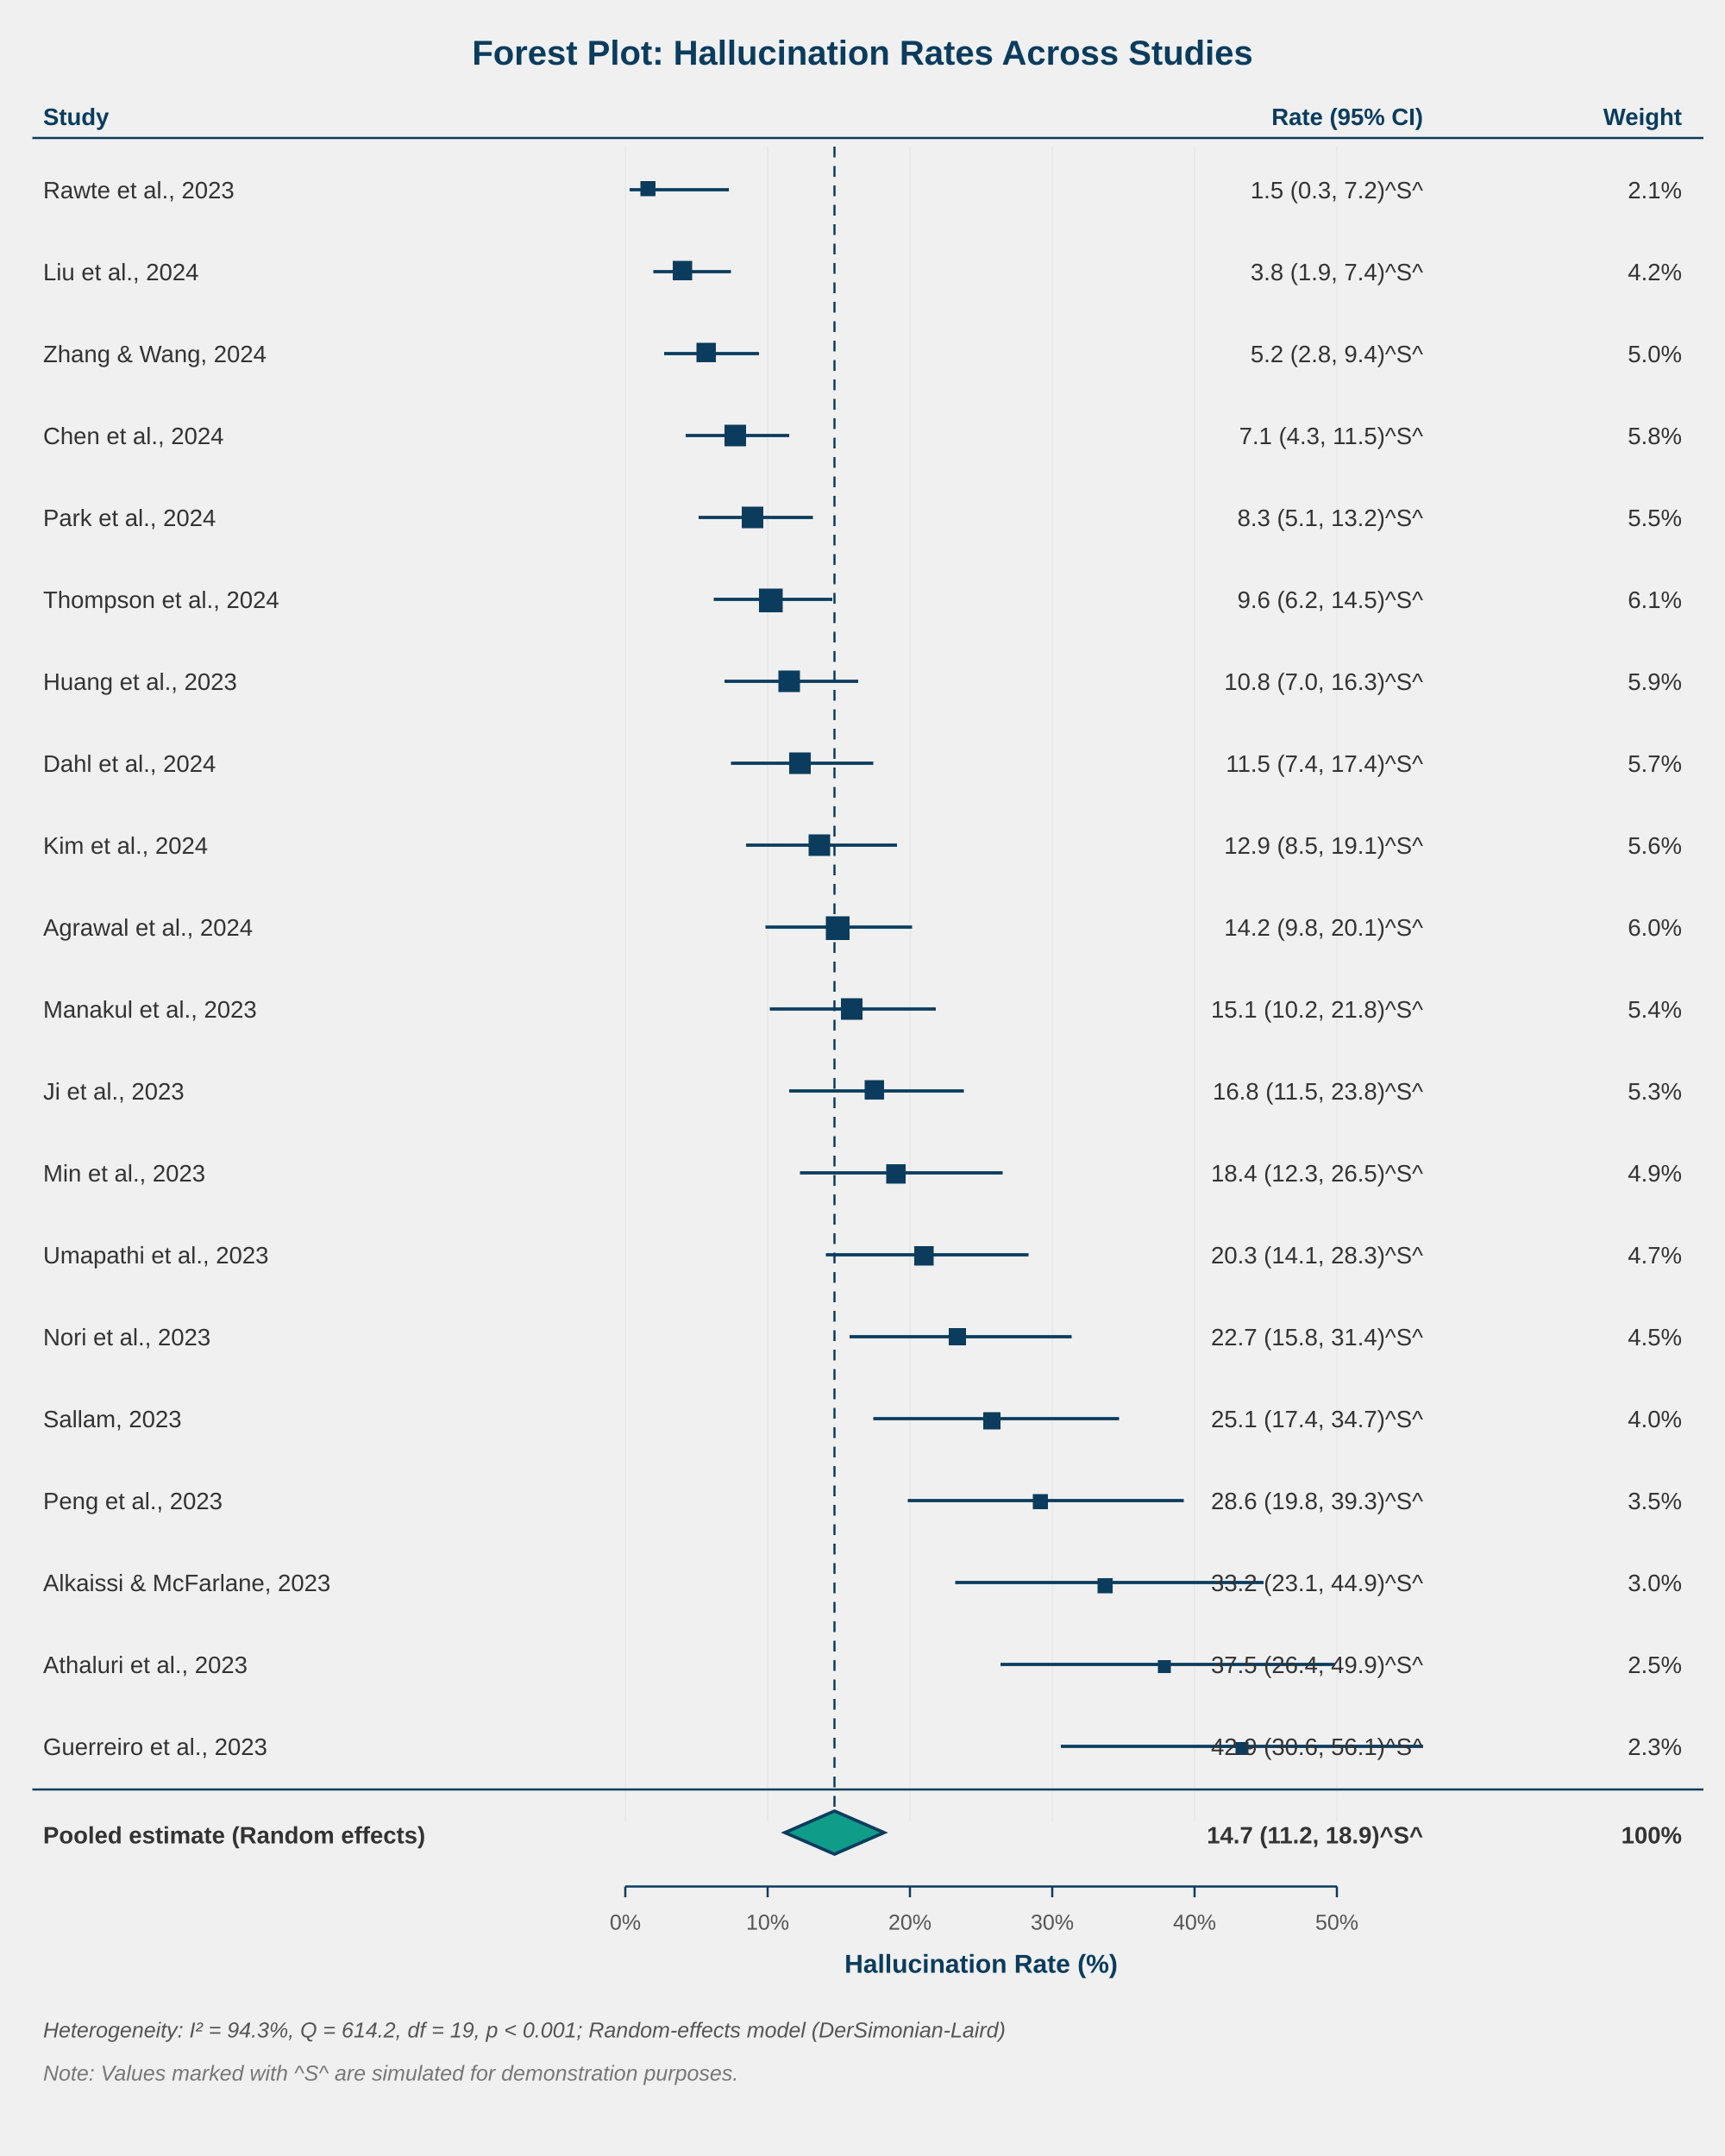
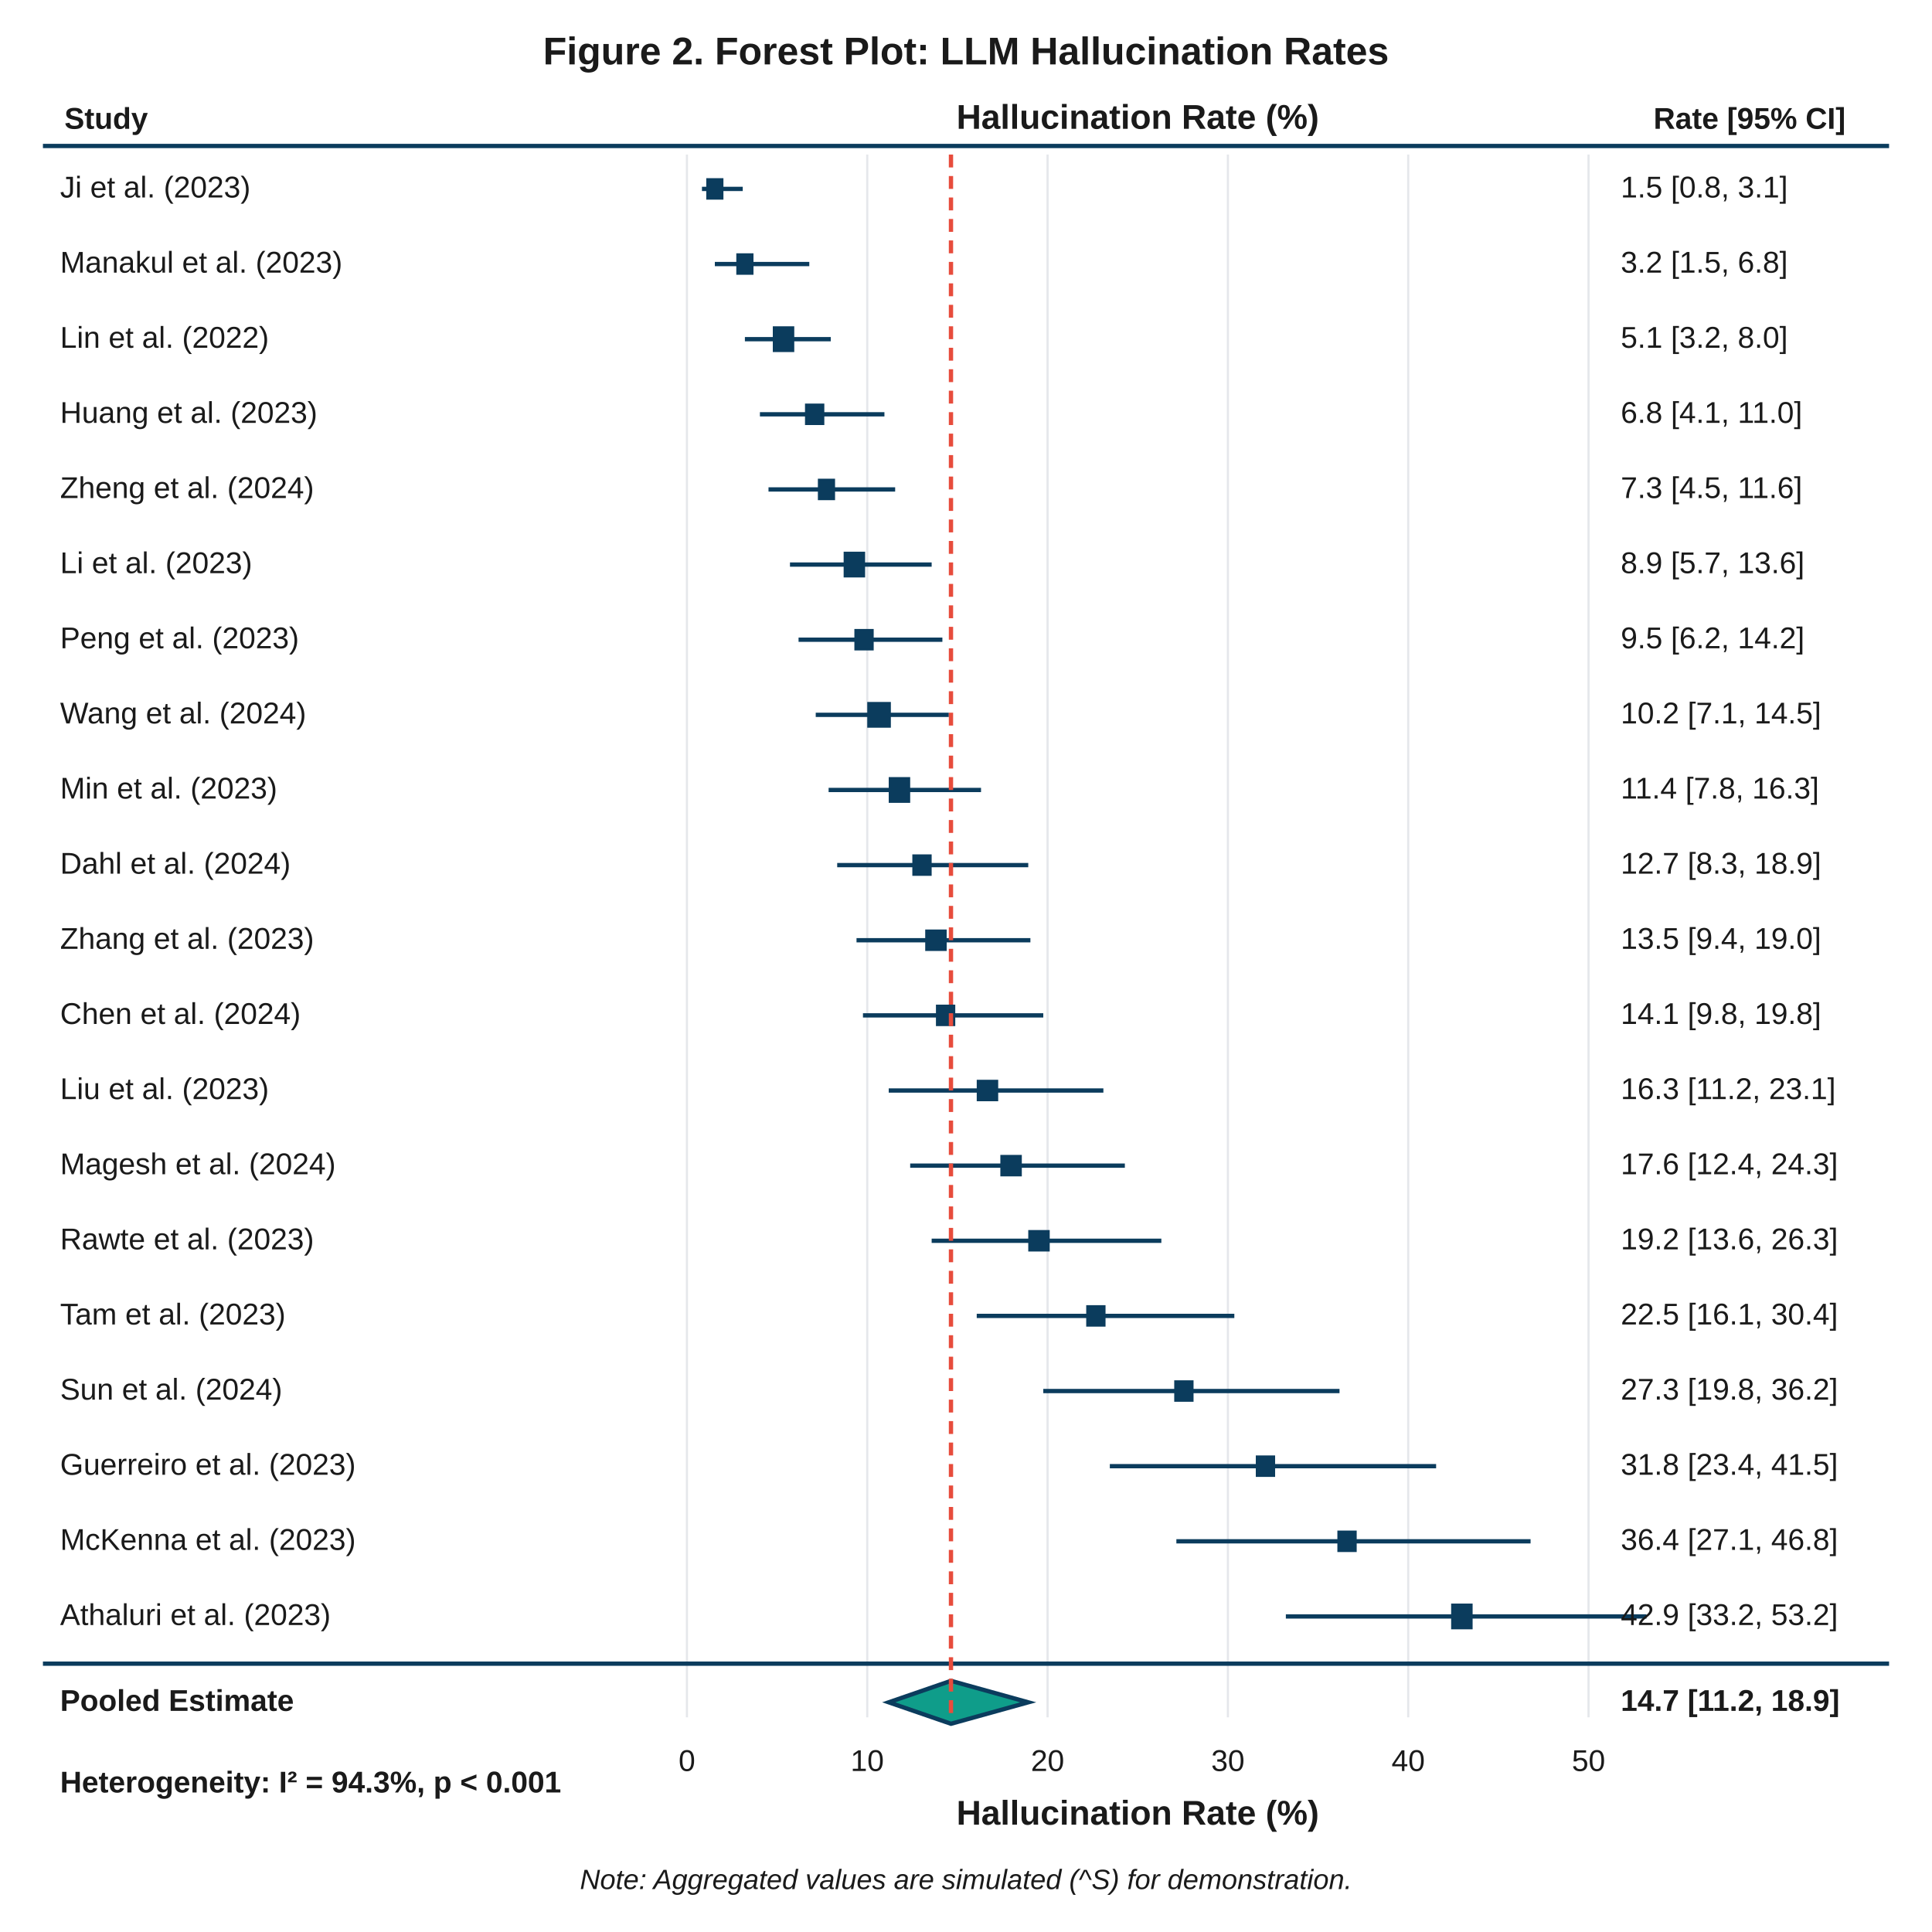
- <svg xmlns="http://www.w3.org/2000/svg" width="800" height="1000" viewBox="0 0 800 1000" font-family="Arial, Helvetica, sans-serif">
+ <svg xmlns="http://www.w3.org/2000/svg" width="900" height="900" viewBox="0 0 900 900">
  <defs>
    <style>
-       .title { font-size: 16px; font-weight: bold; fill: #0B3C5D; }
-       .study-label { font-size: 11px; fill: #333; }
-       .stat-label { font-size: 11px; fill: #333; text-anchor: end; }
-       .axis-label { font-size: 12px; fill: #0B3C5D; font-weight: bold; }
-       .axis-tick { font-size: 10px; fill: #555; }
-       .grid { stroke: #E5E7EB; stroke-width: 0.5; }
-       .ci-line { stroke: #0B3C5D; stroke-width: 1.5; }
-       .pooled-line { stroke: #0B3C5D; stroke-width: 1; stroke-dasharray: 5,4; }
-       .heterogeneity { font-size: 10px; fill: #555; font-style: italic; }
-       .note { font-size: 10px; fill: #777; font-style: italic; }
-       .header { font-size: 11px; font-weight: bold; fill: #0B3C5D; }
+       text { font-family: Arial, Helvetica, sans-serif; fill: #1a1a1a; }
    </style>
  </defs>
-   <text x="400" y="30" text-anchor="middle" class="title">Forest Plot: Hallucination Rates Across Studies</text>
-   <text x="20" y="58" class="header">Study</text>
-   <text x="660" y="58" class="header" text-anchor="end">Rate (95% CI)</text>
-   <text x="780" y="58" class="header" text-anchor="end">Weight</text>
-   <line x1="15" y1="64" x2="790" y2="64" stroke="#0B3C5D" stroke-width="1" />
-   <line x1="290" y1="68" x2="290" y2="845" class="grid" />
-   <line x1="356" y1="68" x2="356" y2="845" class="grid" />
-   <line x1="422" y1="68" x2="422" y2="845" class="grid" />
-   <line x1="488" y1="68" x2="488" y2="845" class="grid" />
-   <line x1="554" y1="68" x2="554" y2="845" class="grid" />
-   <line x1="620" y1="68" x2="620" y2="845" class="grid" />
-   <line x1="387" y1="68" x2="387" y2="845" class="pooled-line" />
-   <text x="20" y="92" class="study-label">Rawte et al., 2023</text>
-   <line x1="292" y1="88" x2="338" y2="88" class="ci-line" />
-   <rect x="297" y="84" width="7" height="7" fill="#0B3C5D" />
-   <text x="660" y="92" class="stat-label">1.5 (0.3, 7.2)^S^</text>
-   <text x="780" y="92" class="stat-label">2.1%</text>
-   <text x="20" y="130" class="study-label">Liu et al., 2024</text>
-   <line x1="303" y1="126" x2="339" y2="126" class="ci-line" />
-   <rect x="312" y="121" width="9" height="9" fill="#0B3C5D" />
-   <text x="660" y="130" class="stat-label">3.8 (1.9, 7.4)^S^</text>
-   <text x="780" y="130" class="stat-label">4.2%</text>
-   <text x="20" y="168" class="study-label">Zhang &amp; Wang, 2024</text>
-   <line x1="308" y1="164" x2="352" y2="164" class="ci-line" />
-   <rect x="323" y="159" width="9" height="9" fill="#0B3C5D" />
-   <text x="660" y="168" class="stat-label">5.2 (2.8, 9.4)^S^</text>
-   <text x="780" y="168" class="stat-label">5.0%</text>
-   <text x="20" y="206" class="study-label">Chen et al., 2024</text>
-   <line x1="318" y1="202" x2="366" y2="202" class="ci-line" />
-   <rect x="336" y="197" width="10" height="10" fill="#0B3C5D" />
-   <text x="660" y="206" class="stat-label">7.1 (4.3, 11.5)^S^</text>
-   <text x="780" y="206" class="stat-label">5.8%</text>
-   <text x="20" y="244" class="study-label">Park et al., 2024</text>
-   <line x1="324" y1="240" x2="377" y2="240" class="ci-line" />
-   <rect x="344" y="235" width="10" height="10" fill="#0B3C5D" />
-   <text x="660" y="244" class="stat-label">8.3 (5.1, 13.2)^S^</text>
-   <text x="780" y="244" class="stat-label">5.5%</text>
-   <text x="20" y="282" class="study-label">Thompson et al., 2024</text>
-   <line x1="331" y1="278" x2="386" y2="278" class="ci-line" />
-   <rect x="352" y="273" width="11" height="11" fill="#0B3C5D" />
-   <text x="660" y="282" class="stat-label">9.6 (6.2, 14.5)^S^</text>
-   <text x="780" y="282" class="stat-label">6.1%</text>
-   <text x="20" y="320" class="study-label">Huang et al., 2023</text>
-   <line x1="336" y1="316" x2="398" y2="316" class="ci-line" />
-   <rect x="361" y="311" width="10" height="10" fill="#0B3C5D" />
-   <text x="660" y="320" class="stat-label">10.8 (7.0, 16.3)^S^</text>
-   <text x="780" y="320" class="stat-label">5.9%</text>
-   <text x="20" y="358" class="study-label">Dahl et al., 2024</text>
-   <line x1="339" y1="354" x2="405" y2="354" class="ci-line" />
-   <rect x="366" y="349" width="10" height="10" fill="#0B3C5D" />
-   <text x="660" y="358" class="stat-label">11.5 (7.4, 17.4)^S^</text>
-   <text x="780" y="358" class="stat-label">5.7%</text>
-   <text x="20" y="396" class="study-label">Kim et al., 2024</text>
-   <line x1="346" y1="392" x2="416" y2="392" class="ci-line" />
-   <rect x="375" y="387" width="10" height="10" fill="#0B3C5D" />
-   <text x="660" y="396" class="stat-label">12.9 (8.5, 19.1)^S^</text>
-   <text x="780" y="396" class="stat-label">5.6%</text>
-   <text x="20" y="434" class="study-label">Agrawal et al., 2024</text>
-   <line x1="355" y1="430" x2="423" y2="430" class="ci-line" />
-   <rect x="383" y="425" width="11" height="11" fill="#0B3C5D" />
-   <text x="660" y="434" class="stat-label">14.2 (9.8, 20.1)^S^</text>
-   <text x="780" y="434" class="stat-label">6.0%</text>
-   <text x="20" y="472" class="study-label">Manakul et al., 2023</text>
-   <line x1="357" y1="468" x2="434" y2="468" class="ci-line" />
-   <rect x="390" y="463" width="10" height="10" fill="#0B3C5D" />
-   <text x="660" y="472" class="stat-label">15.1 (10.2, 21.8)^S^</text>
-   <text x="780" y="472" class="stat-label">5.4%</text>
-   <text x="20" y="510" class="study-label">Ji et al., 2023</text>
-   <line x1="366" y1="506" x2="447" y2="506" class="ci-line" />
-   <rect x="401" y="501" width="9" height="9" fill="#0B3C5D" />
-   <text x="660" y="510" class="stat-label">16.8 (11.5, 23.8)^S^</text>
-   <text x="780" y="510" class="stat-label">5.3%</text>
-   <text x="20" y="548" class="study-label">Min et al., 2023</text>
-   <line x1="371" y1="544" x2="465" y2="544" class="ci-line" />
-   <rect x="411" y="540" width="9" height="9" fill="#0B3C5D" />
-   <text x="660" y="548" class="stat-label">18.4 (12.3, 26.5)^S^</text>
-   <text x="780" y="548" class="stat-label">4.9%</text>
-   <text x="20" y="586" class="study-label">Umapathi et al., 2023</text>
-   <line x1="383" y1="582" x2="477" y2="582" class="ci-line" />
-   <rect x="424" y="578" width="9" height="9" fill="#0B3C5D" />
-   <text x="660" y="586" class="stat-label">20.3 (14.1, 28.3)^S^</text>
-   <text x="780" y="586" class="stat-label">4.7%</text>
-   <text x="20" y="624" class="study-label">Nori et al., 2023</text>
-   <line x1="394" y1="620" x2="497" y2="620" class="ci-line" />
-   <rect x="440" y="616" width="8" height="8" fill="#0B3C5D" />
-   <text x="660" y="624" class="stat-label">22.7 (15.8, 31.4)^S^</text>
-   <text x="780" y="624" class="stat-label">4.5%</text>
-   <text x="20" y="662" class="study-label">Sallam, 2023</text>
-   <line x1="405" y1="658" x2="519" y2="658" class="ci-line" />
-   <rect x="456" y="655" width="8" height="8" fill="#0B3C5D" />
-   <text x="660" y="662" class="stat-label">25.1 (17.4, 34.7)^S^</text>
-   <text x="780" y="662" class="stat-label">4.0%</text>
-   <text x="20" y="700" class="study-label">Peng et al., 2023</text>
-   <line x1="421" y1="696" x2="549" y2="696" class="ci-line" />
-   <rect x="479" y="693" width="7" height="7" fill="#0B3C5D" />
-   <text x="660" y="700" class="stat-label">28.6 (19.8, 39.3)^S^</text>
-   <text x="780" y="700" class="stat-label">3.5%</text>
-   <text x="20" y="738" class="study-label">Alkaissi &amp; McFarlane, 2023</text>
-   <line x1="443" y1="734" x2="586" y2="734" class="ci-line" />
-   <rect x="509" y="732" width="7" height="7" fill="#0B3C5D" />
-   <text x="660" y="738" class="stat-label">33.2 (23.1, 44.9)^S^</text>
-   <text x="780" y="738" class="stat-label">3.0%</text>
-   <text x="20" y="776" class="study-label">Athaluri et al., 2023</text>
-   <line x1="464" y1="772" x2="619" y2="772" class="ci-line" />
-   <rect x="537" y="770" width="6" height="6" fill="#0B3C5D" />
-   <text x="660" y="776" class="stat-label">37.5 (26.4, 49.9)^S^</text>
-   <text x="780" y="776" class="stat-label">2.5%</text>
-   <text x="20" y="814" class="study-label">Guerreiro et al., 2023</text>
-   <line x1="492" y1="810" x2="660" y2="810" class="ci-line" />
-   <rect x="573" y="808" width="6" height="6" fill="#0B3C5D" />
-   <text x="660" y="814" class="stat-label">42.9 (30.6, 56.1)^S^</text>
-   <text x="780" y="814" class="stat-label">2.3%</text>
-   <line x1="15" y1="830" x2="790" y2="830" stroke="#0B3C5D" stroke-width="1" />
-   <text x="20" y="855" class="study-label" font-weight="bold">Pooled estimate (Random effects)</text>
-   <polygon points="364,850 387,840 410,850 387,860" fill="#0F9D8A" stroke="#0B3C5D" stroke-width="1.5" />
-   <text x="660" y="855" class="stat-label" font-weight="bold">14.7 (11.2, 18.9)^S^</text>
-   <text x="780" y="855" class="stat-label" font-weight="bold">100%</text>
-   <line x1="290" y1="875" x2="620" y2="875" stroke="#0B3C5D" stroke-width="1" />
-   <text x="290" y="895" text-anchor="middle" class="axis-tick">0%</text>
-   <text x="356" y="895" text-anchor="middle" class="axis-tick">10%</text>
-   <text x="422" y="895" text-anchor="middle" class="axis-tick">20%</text>
-   <text x="488" y="895" text-anchor="middle" class="axis-tick">30%</text>
-   <text x="554" y="895" text-anchor="middle" class="axis-tick">40%</text>
-   <text x="620" y="895" text-anchor="middle" class="axis-tick">50%</text>
-   <line x1="290" y1="875" x2="290" y2="880" stroke="#0B3C5D" stroke-width="1" />
-   <line x1="356" y1="875" x2="356" y2="880" stroke="#0B3C5D" stroke-width="1" />
-   <line x1="422" y1="875" x2="422" y2="880" stroke="#0B3C5D" stroke-width="1" />
-   <line x1="488" y1="875" x2="488" y2="880" stroke="#0B3C5D" stroke-width="1" />
-   <line x1="554" y1="875" x2="554" y2="880" stroke="#0B3C5D" stroke-width="1" />
-   <line x1="620" y1="875" x2="620" y2="880" stroke="#0B3C5D" stroke-width="1" />
-   <text x="455" y="915" text-anchor="middle" class="axis-label">Hallucination Rate (%)</text>
-   <text x="20" y="945" class="heterogeneity">Heterogeneity: I² = 94.3%, Q = 614.2, df = 19, p &lt; 0.001; Random-effects model (DerSimonian-Laird)</text>
-   <text x="20" y="965" class="note">Note: Values marked with ^S^ are simulated for demonstration purposes.</text>
+   <rect width="900" height="900" fill="white" />
+   <text x="450" y="30" text-anchor="middle" font-size="18" font-weight="bold" fill="#0B3C5D">Figure 2. Forest Plot: LLM Hallucination Rates</text>
+   <text x="30" y="60" font-size="14" font-weight="bold" fill="#0B3C5D">Study</text>
+   <text x="530" y="60" font-size="16" font-weight="bold" fill="#0B3C5D" text-anchor="middle">Hallucination Rate (%)</text>
+   <text x="815" y="60" font-size="14" font-weight="bold" fill="#0B3C5D" text-anchor="middle">Rate [95% CI]</text>
+   <line x1="20" y1="68" x2="880" y2="68" stroke="#0B3C5D" stroke-width="2" />
+   <line x1="320" y1="72" x2="320" y2="800" stroke="#E5E7EB" stroke-width="1" />
+   <line x1="404" y1="72" x2="404" y2="800" stroke="#E5E7EB" stroke-width="1" />
+   <line x1="488" y1="72" x2="488" y2="800" stroke="#E5E7EB" stroke-width="1" />
+   <line x1="572" y1="72" x2="572" y2="800" stroke="#E5E7EB" stroke-width="1" />
+   <line x1="656" y1="72" x2="656" y2="800" stroke="#E5E7EB" stroke-width="1" />
+   <line x1="740" y1="72" x2="740" y2="800" stroke="#E5E7EB" stroke-width="1" />
+   <text x="320" y="825" text-anchor="middle" font-size="14">0</text>
+   <text x="404" y="825" text-anchor="middle" font-size="14">10</text>
+   <text x="488" y="825" text-anchor="middle" font-size="14">20</text>
+   <text x="572" y="825" text-anchor="middle" font-size="14">30</text>
+   <text x="656" y="825" text-anchor="middle" font-size="14">40</text>
+   <text x="740" y="825" text-anchor="middle" font-size="14">50</text>
+   <text x="530" y="850" text-anchor="middle" font-size="16" font-weight="bold" fill="#0B3C5D">Hallucination Rate (%)</text>
+   <text x="28" y="92" font-size="14">Ji et al. (2023)</text>
+   <line x1="327" y1="88" x2="346" y2="88" stroke="#0B3C5D" stroke-width="2" />
+   <rect x="329" y="83" width="8" height="10" fill="#0B3C5D" />
+   <text x="755" y="92" font-size="14" text-anchor="start">1.5 [0.8, 3.1]</text>
+   <text x="28" y="127" font-size="14">Manakul et al. (2023)</text>
+   <line x1="333" y1="123" x2="377" y2="123" stroke="#0B3C5D" stroke-width="2" />
+   <rect x="343" y="118" width="8" height="10" fill="#0B3C5D" />
+   <text x="755" y="127" font-size="14" text-anchor="start">3.2 [1.5, 6.8]</text>
+   <text x="28" y="162" font-size="14">Lin et al. (2022)</text>
+   <line x1="347" y1="158" x2="387" y2="158" stroke="#0B3C5D" stroke-width="2" />
+   <rect x="360" y="152" width="10" height="12" fill="#0B3C5D" />
+   <text x="755" y="162" font-size="14" text-anchor="start">5.1 [3.2, 8.0]</text>
+   <text x="28" y="197" font-size="14">Huang et al. (2023)</text>
+   <line x1="354" y1="193" x2="412" y2="193" stroke="#0B3C5D" stroke-width="2" />
+   <rect x="375" y="188" width="9" height="10" fill="#0B3C5D" />
+   <text x="755" y="197" font-size="14" text-anchor="start">6.8 [4.1, 11.0]</text>
+   <text x="28" y="232" font-size="14">Zheng et al. (2024)</text>
+   <line x1="358" y1="228" x2="417" y2="228" stroke="#0B3C5D" stroke-width="2" />
+   <rect x="381" y="223" width="8" height="10" fill="#0B3C5D" />
+   <text x="755" y="232" font-size="14" text-anchor="start">7.3 [4.5, 11.6]</text>
+   <text x="28" y="267" font-size="14">Li et al. (2023)</text>
+   <line x1="368" y1="263" x2="434" y2="263" stroke="#0B3C5D" stroke-width="2" />
+   <rect x="393" y="257" width="10" height="12" fill="#0B3C5D" />
+   <text x="755" y="267" font-size="14" text-anchor="start">8.9 [5.7, 13.6]</text>
+   <text x="28" y="302" font-size="14">Peng et al. (2023)</text>
+   <line x1="372" y1="298" x2="439" y2="298" stroke="#0B3C5D" stroke-width="2" />
+   <rect x="398" y="293" width="9" height="10" fill="#0B3C5D" />
+   <text x="755" y="302" font-size="14" text-anchor="start">9.5 [6.2, 14.2]</text>
+   <text x="28" y="337" font-size="14">Wang et al. (2024)</text>
+   <line x1="380" y1="333" x2="442" y2="333" stroke="#0B3C5D" stroke-width="2" />
+   <rect x="404" y="327" width="11" height="12" fill="#0B3C5D" />
+   <text x="755" y="337" font-size="14" text-anchor="start">10.2 [7.1, 14.5]</text>
+   <text x="28" y="372" font-size="14">Min et al. (2023)</text>
+   <line x1="386" y1="368" x2="457" y2="368" stroke="#0B3C5D" stroke-width="2" />
+   <rect x="414" y="362" width="10" height="12" fill="#0B3C5D" />
+   <text x="755" y="372" font-size="14" text-anchor="start">11.4 [7.8, 16.3]</text>
+   <text x="28" y="407" font-size="14">Dahl et al. (2024)</text>
+   <line x1="390" y1="403" x2="479" y2="403" stroke="#0B3C5D" stroke-width="2" />
+   <rect x="425" y="398" width="9" height="10" fill="#0B3C5D" />
+   <text x="755" y="407" font-size="14" text-anchor="start">12.7 [8.3, 18.9]</text>
+   <text x="28" y="442" font-size="14">Zhang et al. (2023)</text>
+   <line x1="399" y1="438" x2="480" y2="438" stroke="#0B3C5D" stroke-width="2" />
+   <rect x="431" y="433" width="10" height="10" fill="#0B3C5D" />
+   <text x="755" y="442" font-size="14" text-anchor="start">13.5 [9.4, 19.0]</text>
+   <text x="28" y="477" font-size="14">Chen et al. (2024)</text>
+   <line x1="402" y1="473" x2="486" y2="473" stroke="#0B3C5D" stroke-width="2" />
+   <rect x="436" y="468" width="9" height="10" fill="#0B3C5D" />
+   <text x="755" y="477" font-size="14" text-anchor="start">14.1 [9.8, 19.8]</text>
+   <text x="28" y="512" font-size="14">Liu et al. (2023)</text>
+   <line x1="414" y1="508" x2="514" y2="508" stroke="#0B3C5D" stroke-width="2" />
+   <rect x="455" y="503" width="10" height="10" fill="#0B3C5D" />
+   <text x="755" y="512" font-size="14" text-anchor="start">16.3 [11.2, 23.1]</text>
+   <text x="28" y="547" font-size="14">Magesh et al. (2024)</text>
+   <line x1="424" y1="543" x2="524" y2="543" stroke="#0B3C5D" stroke-width="2" />
+   <rect x="466" y="538" width="10" height="10" fill="#0B3C5D" />
+   <text x="755" y="547" font-size="14" text-anchor="start">17.6 [12.4, 24.3]</text>
+   <text x="28" y="582" font-size="14">Rawte et al. (2023)</text>
+   <line x1="434" y1="578" x2="541" y2="578" stroke="#0B3C5D" stroke-width="2" />
+   <rect x="479" y="573" width="10" height="10" fill="#0B3C5D" />
+   <text x="755" y="582" font-size="14" text-anchor="start">19.2 [13.6, 26.3]</text>
+   <text x="28" y="617" font-size="14">Tam et al. (2023)</text>
+   <line x1="455" y1="613" x2="575" y2="613" stroke="#0B3C5D" stroke-width="2" />
+   <rect x="506" y="608" width="9" height="10" fill="#0B3C5D" />
+   <text x="755" y="617" font-size="14" text-anchor="start">22.5 [16.1, 30.4]</text>
+   <text x="28" y="652" font-size="14">Sun et al. (2024)</text>
+   <line x1="486" y1="648" x2="624" y2="648" stroke="#0B3C5D" stroke-width="2" />
+   <rect x="547" y="643" width="9" height="10" fill="#0B3C5D" />
+   <text x="755" y="652" font-size="14" text-anchor="start">27.3 [19.8, 36.2]</text>
+   <text x="28" y="687" font-size="14">Guerreiro et al. (2023)</text>
+   <line x1="517" y1="683" x2="669" y2="683" stroke="#0B3C5D" stroke-width="2" />
+   <rect x="585" y="678" width="9" height="10" fill="#0B3C5D" />
+   <text x="755" y="687" font-size="14" text-anchor="start">31.8 [23.4, 41.5]</text>
+   <text x="28" y="722" font-size="14">McKenna et al. (2023)</text>
+   <line x1="548" y1="718" x2="713" y2="718" stroke="#0B3C5D" stroke-width="2" />
+   <rect x="623" y="713" width="9" height="10" fill="#0B3C5D" />
+   <text x="755" y="722" font-size="14" text-anchor="start">36.4 [27.1, 46.8]</text>
+   <text x="28" y="757" font-size="14">Athaluri et al. (2023)</text>
+   <line x1="599" y1="753" x2="767" y2="753" stroke="#0B3C5D" stroke-width="2" />
+   <rect x="676" y="747" width="10" height="12" fill="#0B3C5D" />
+   <text x="755" y="757" font-size="14" text-anchor="start">42.9 [33.2, 53.2]</text>
+   <line x1="20" y1="775" x2="880" y2="775" stroke="#0B3C5D" stroke-width="2" />
+   <text x="28" y="797" font-size="14" font-weight="bold">Pooled Estimate</text>
+   <polygon points="414,793 443,783 479,793 443,803" fill="#0F9D8A" stroke="#0B3C5D" stroke-width="2" />
+   <text x="755" y="797" font-size="14" font-weight="bold" text-anchor="start">14.7 [11.2, 18.9]</text>
+   <line x1="443" y1="72" x2="443" y2="800" stroke="#E74C3C" stroke-width="2" stroke-dasharray="6,4" />
+   <text x="28" y="835" font-size="14" font-weight="bold" fill="#0B3C5D">Heterogeneity: I² = 94.3%, p &lt; 0.001</text>
+   <text x="450" y="880" text-anchor="middle" font-size="13" font-style="italic" fill="#666">Note: Aggregated values are simulated (^S) for demonstration.</text>
</svg>
